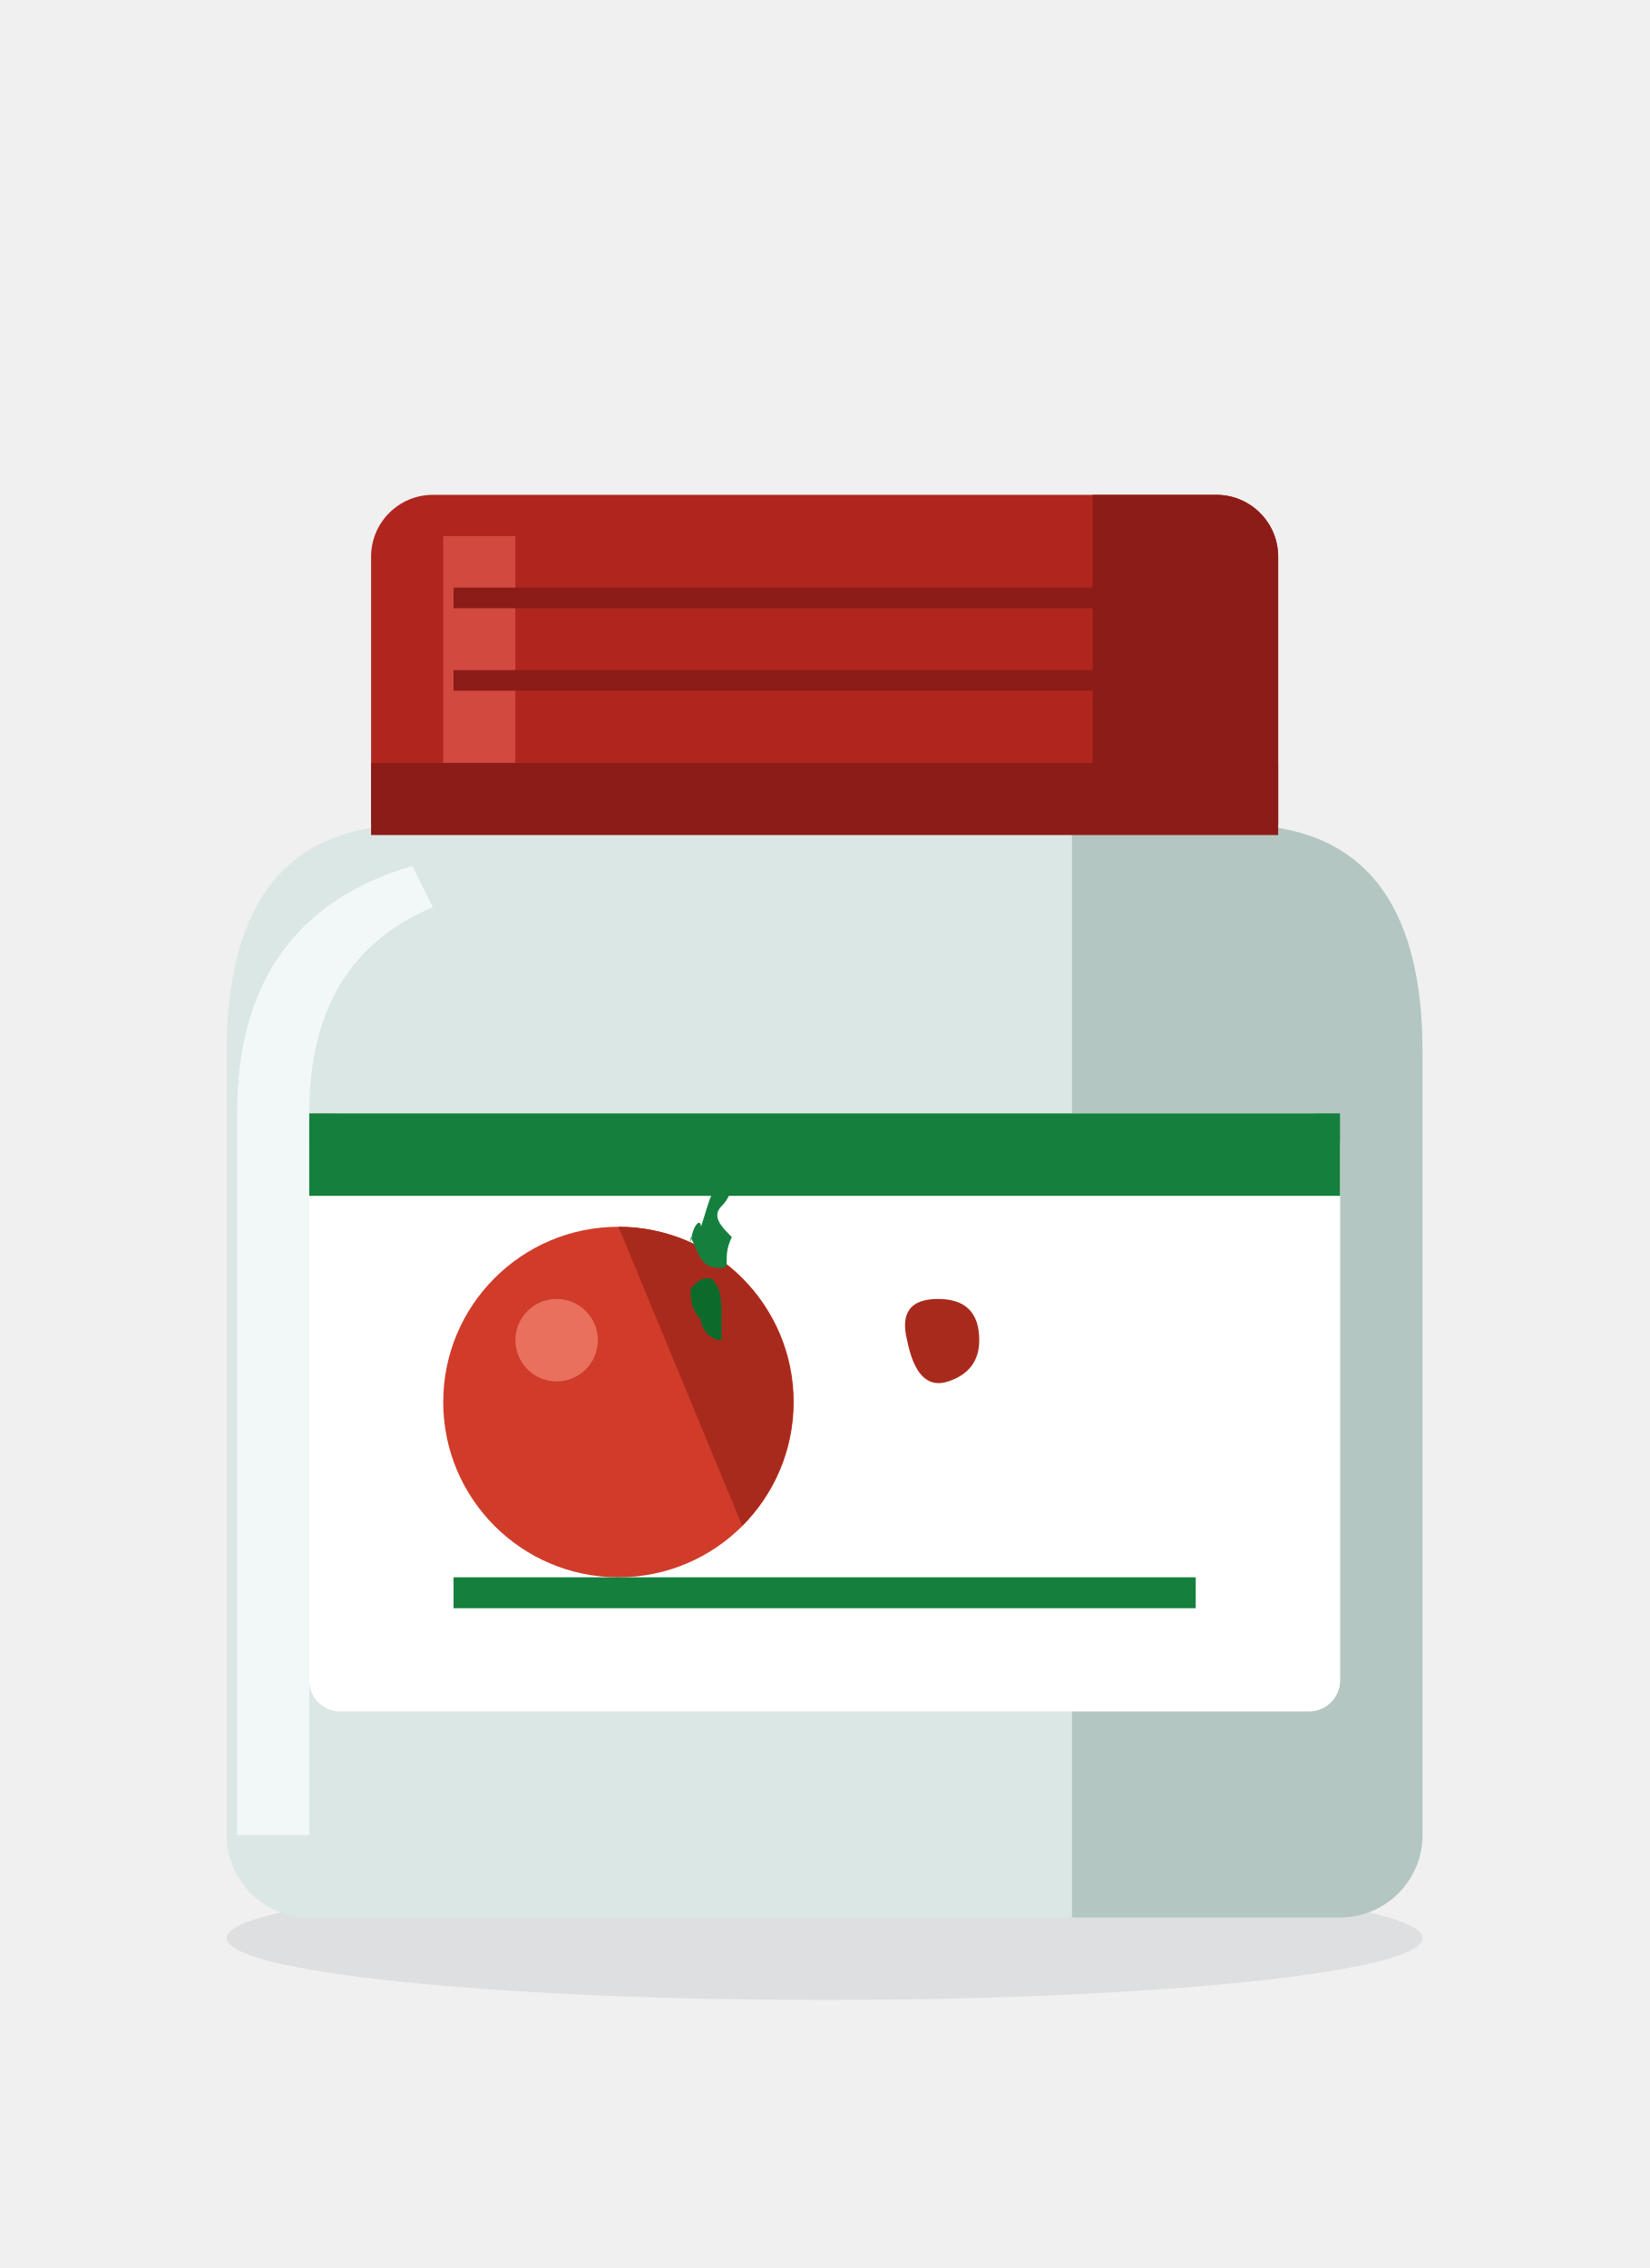
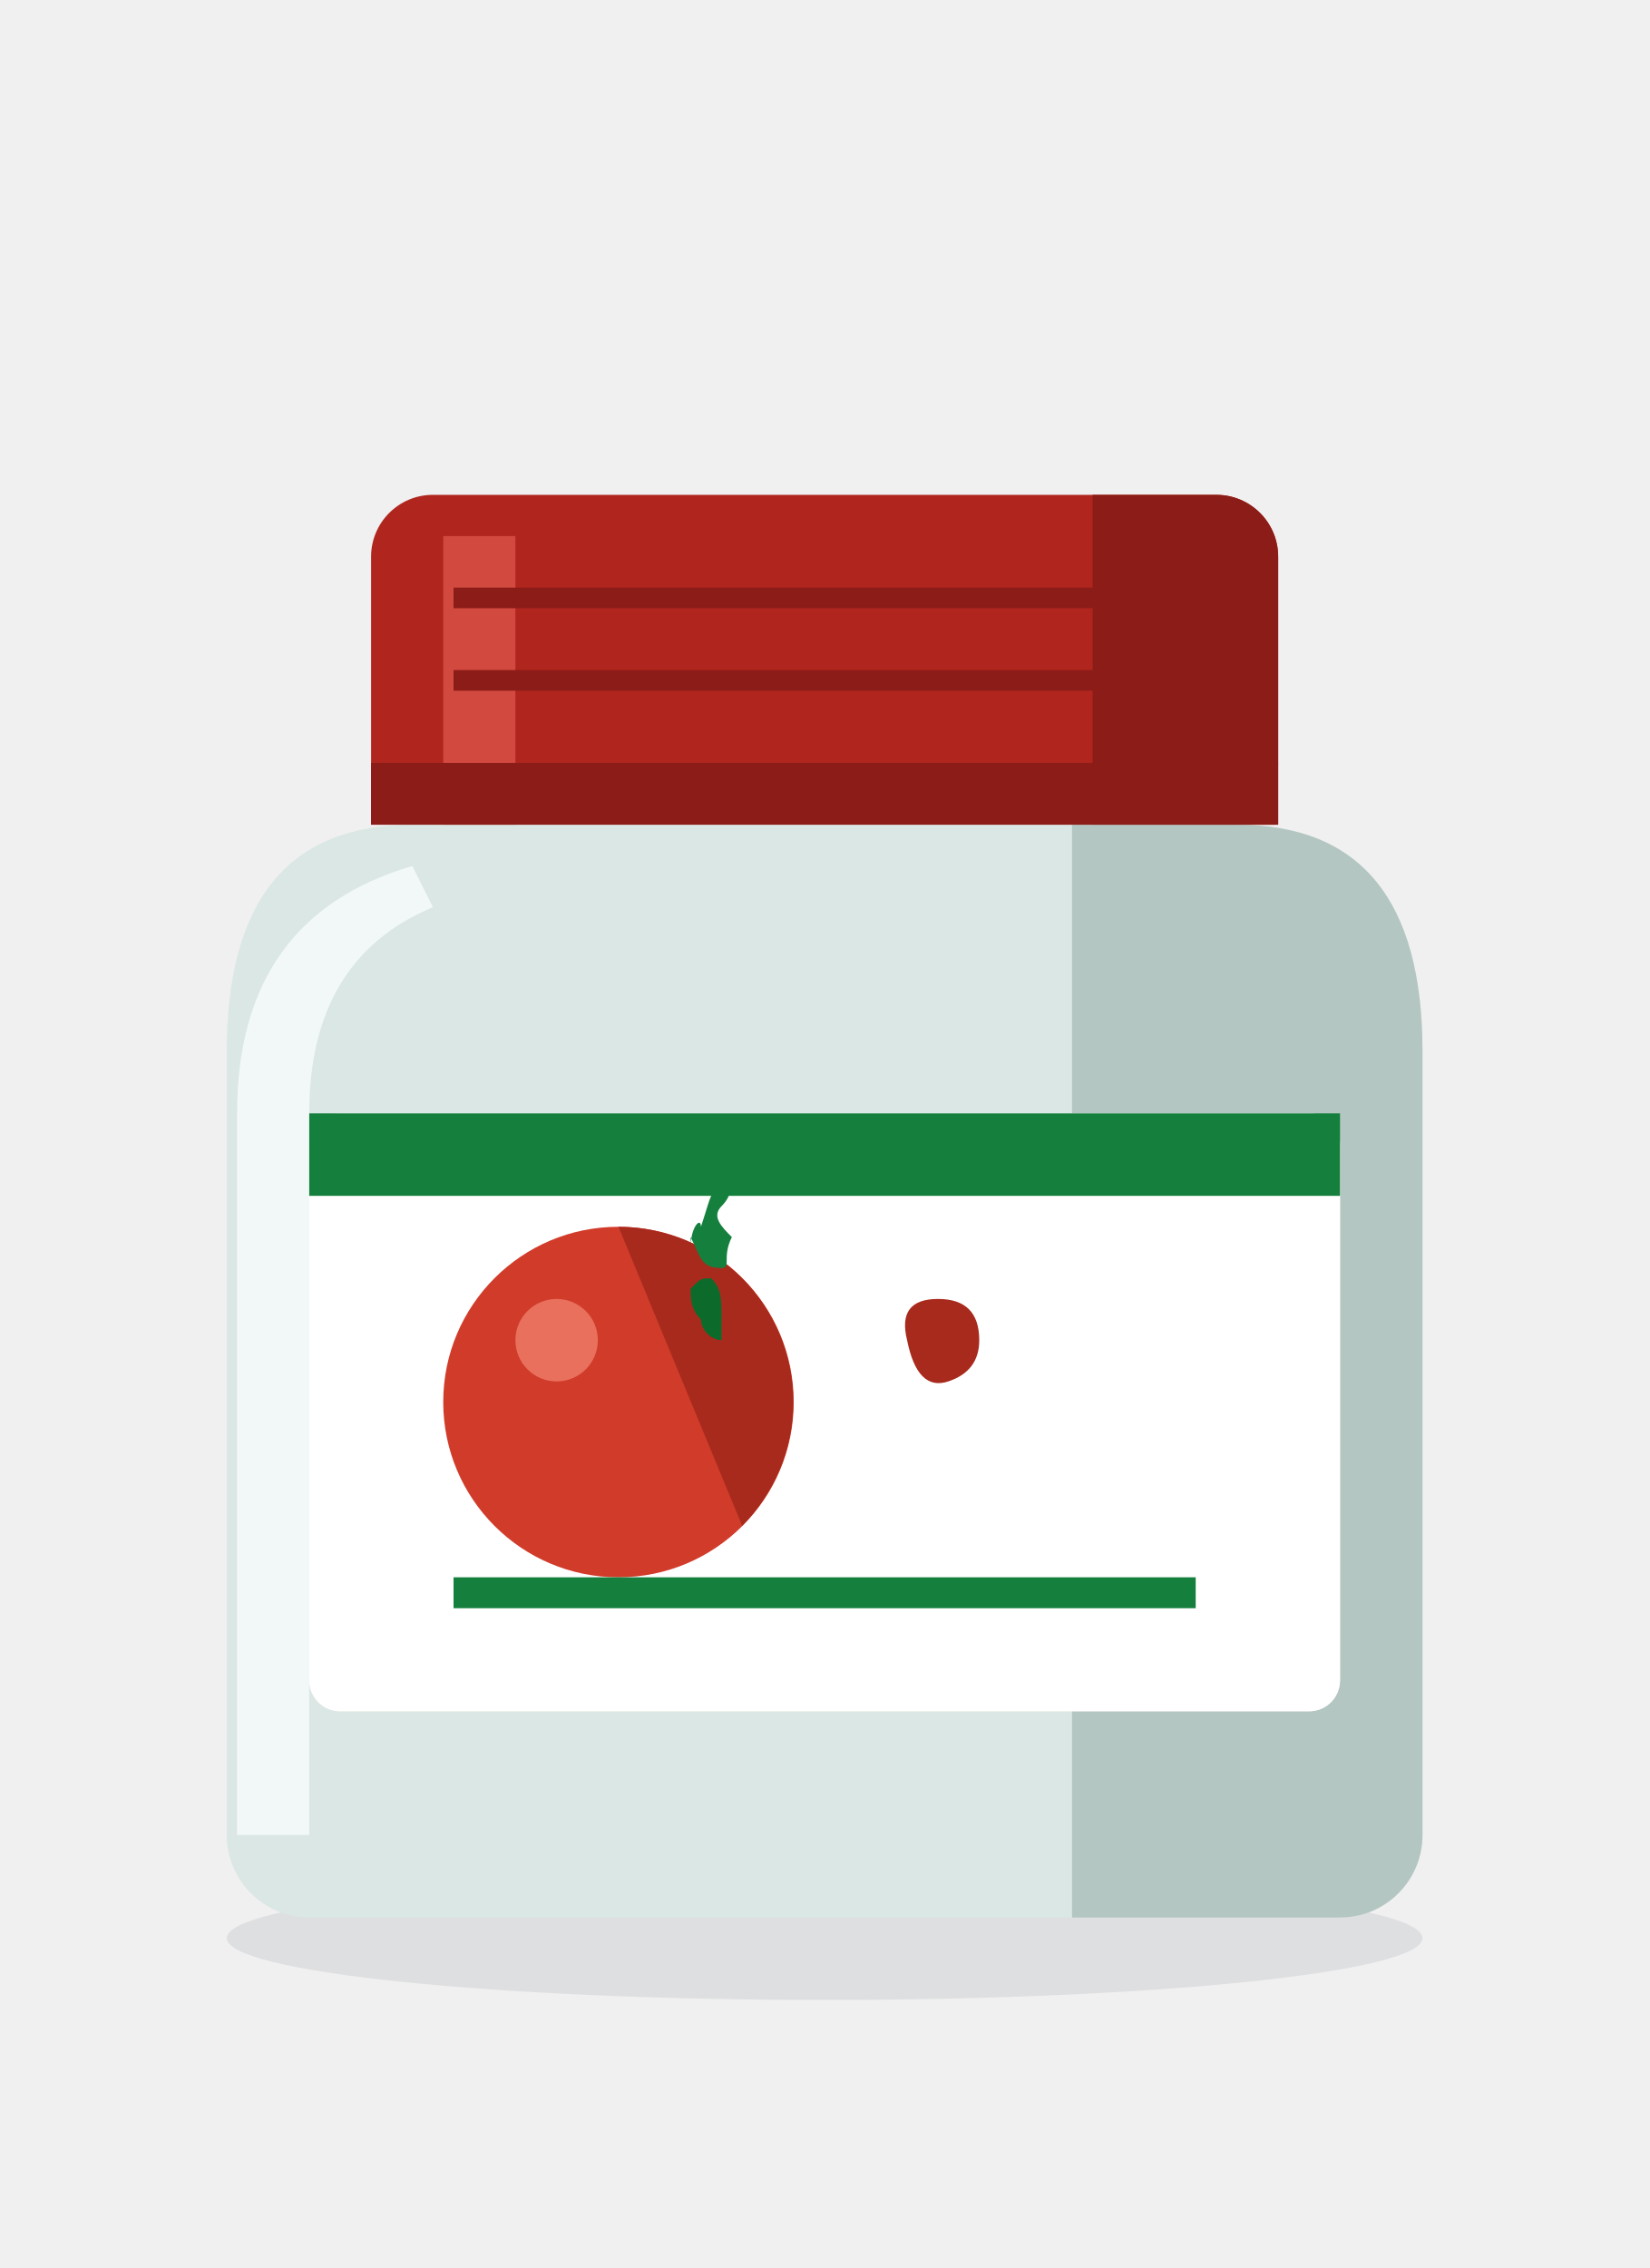
<svg xmlns="http://www.w3.org/2000/svg" viewBox="0 0 160 220">
  <g id="item">
    <ellipse cx="80" cy="188" rx="58" ry="6" fill="#0f172a" opacity="0.08" />
    <path d="M40 80h80q18 0 18 22v76a8 8 0 0 1-8 8H30a8 8 0 0 1-8-8v-76q0-22 18-22z" fill="#dbe7e4" />
    <path d="M104 80h16q18 0 18 22v76a8 8 0 0 1-8 8h-26z" fill="#b3c6c2" />
    <path d="M42 88q-12 5-12 20v70h-7v-70q0-19 17-24z" fill="#f2f8f7" />
    <path d="M42 48h76a6 6 0 0 1 6 6v26H36V54a6 6 0 0 1 6-6z" fill="#b0261f" />
    <path d="M106 48h12a6 6 0 0 1 6 6v26h-18z" fill="#8c1c17" />
    <path d="M43 52h7v28h-7z" fill="#d1493f" />
    <path d="M44 58h72" fill="none" stroke="#8c1c17" stroke-width="2" />
    <path d="M44 66h72" fill="none" stroke="#8c1c17" stroke-width="2" />
-     <path d="M36 74h88v7H36z" fill="#8c1c17" />
+     <path d="M36 74L124 74L123.8 80L36 80Z" fill="#8c1c17" />
  </g>
  <g id="label">
    <rect x="30" y="108" width="100" height="58" rx="3" fill="#f7efe2" />
  </g>
  <g id="brand-cg">
    <rect x="30" y="108" width="100" height="58" rx="3" fill="#ffffff" />
    <path d="M30 108h100v8H30z" fill="#15803d" />
    <circle cx="60" cy="136" r="17" fill="#d13b2a" />
    <path d="M60 119a17 17 0 0 1 12 29z" fill="#a82a1c" />
    <circle cx="54" cy="130" r="4" fill="#e8705c" />
    <path d="M67 121c0-2 1-3 1-2 1-3 1-4 2-3 0-2 1-3 1-2 0 1 0 2-1 3-1 1 0 2 1 3-1 2 0 3-1 3-2 0-2-1-3-3z" fill="#15803d" />
    <path d="M67 125c0 1 0 2 1 3 0 1 1 2 2 2 0 0 0-1 0-2 0-2 0-3-1-4-1 0-1 0-2 1z" fill="#0c6b2a" />
    <path d="M88 130q-1-4 3-4t4 4q0 3-3 4t-4-4z" fill="#a82a1c" />
    <path d="M44 153h72v3H44z" fill="#15803d" />
  </g>
</svg>
